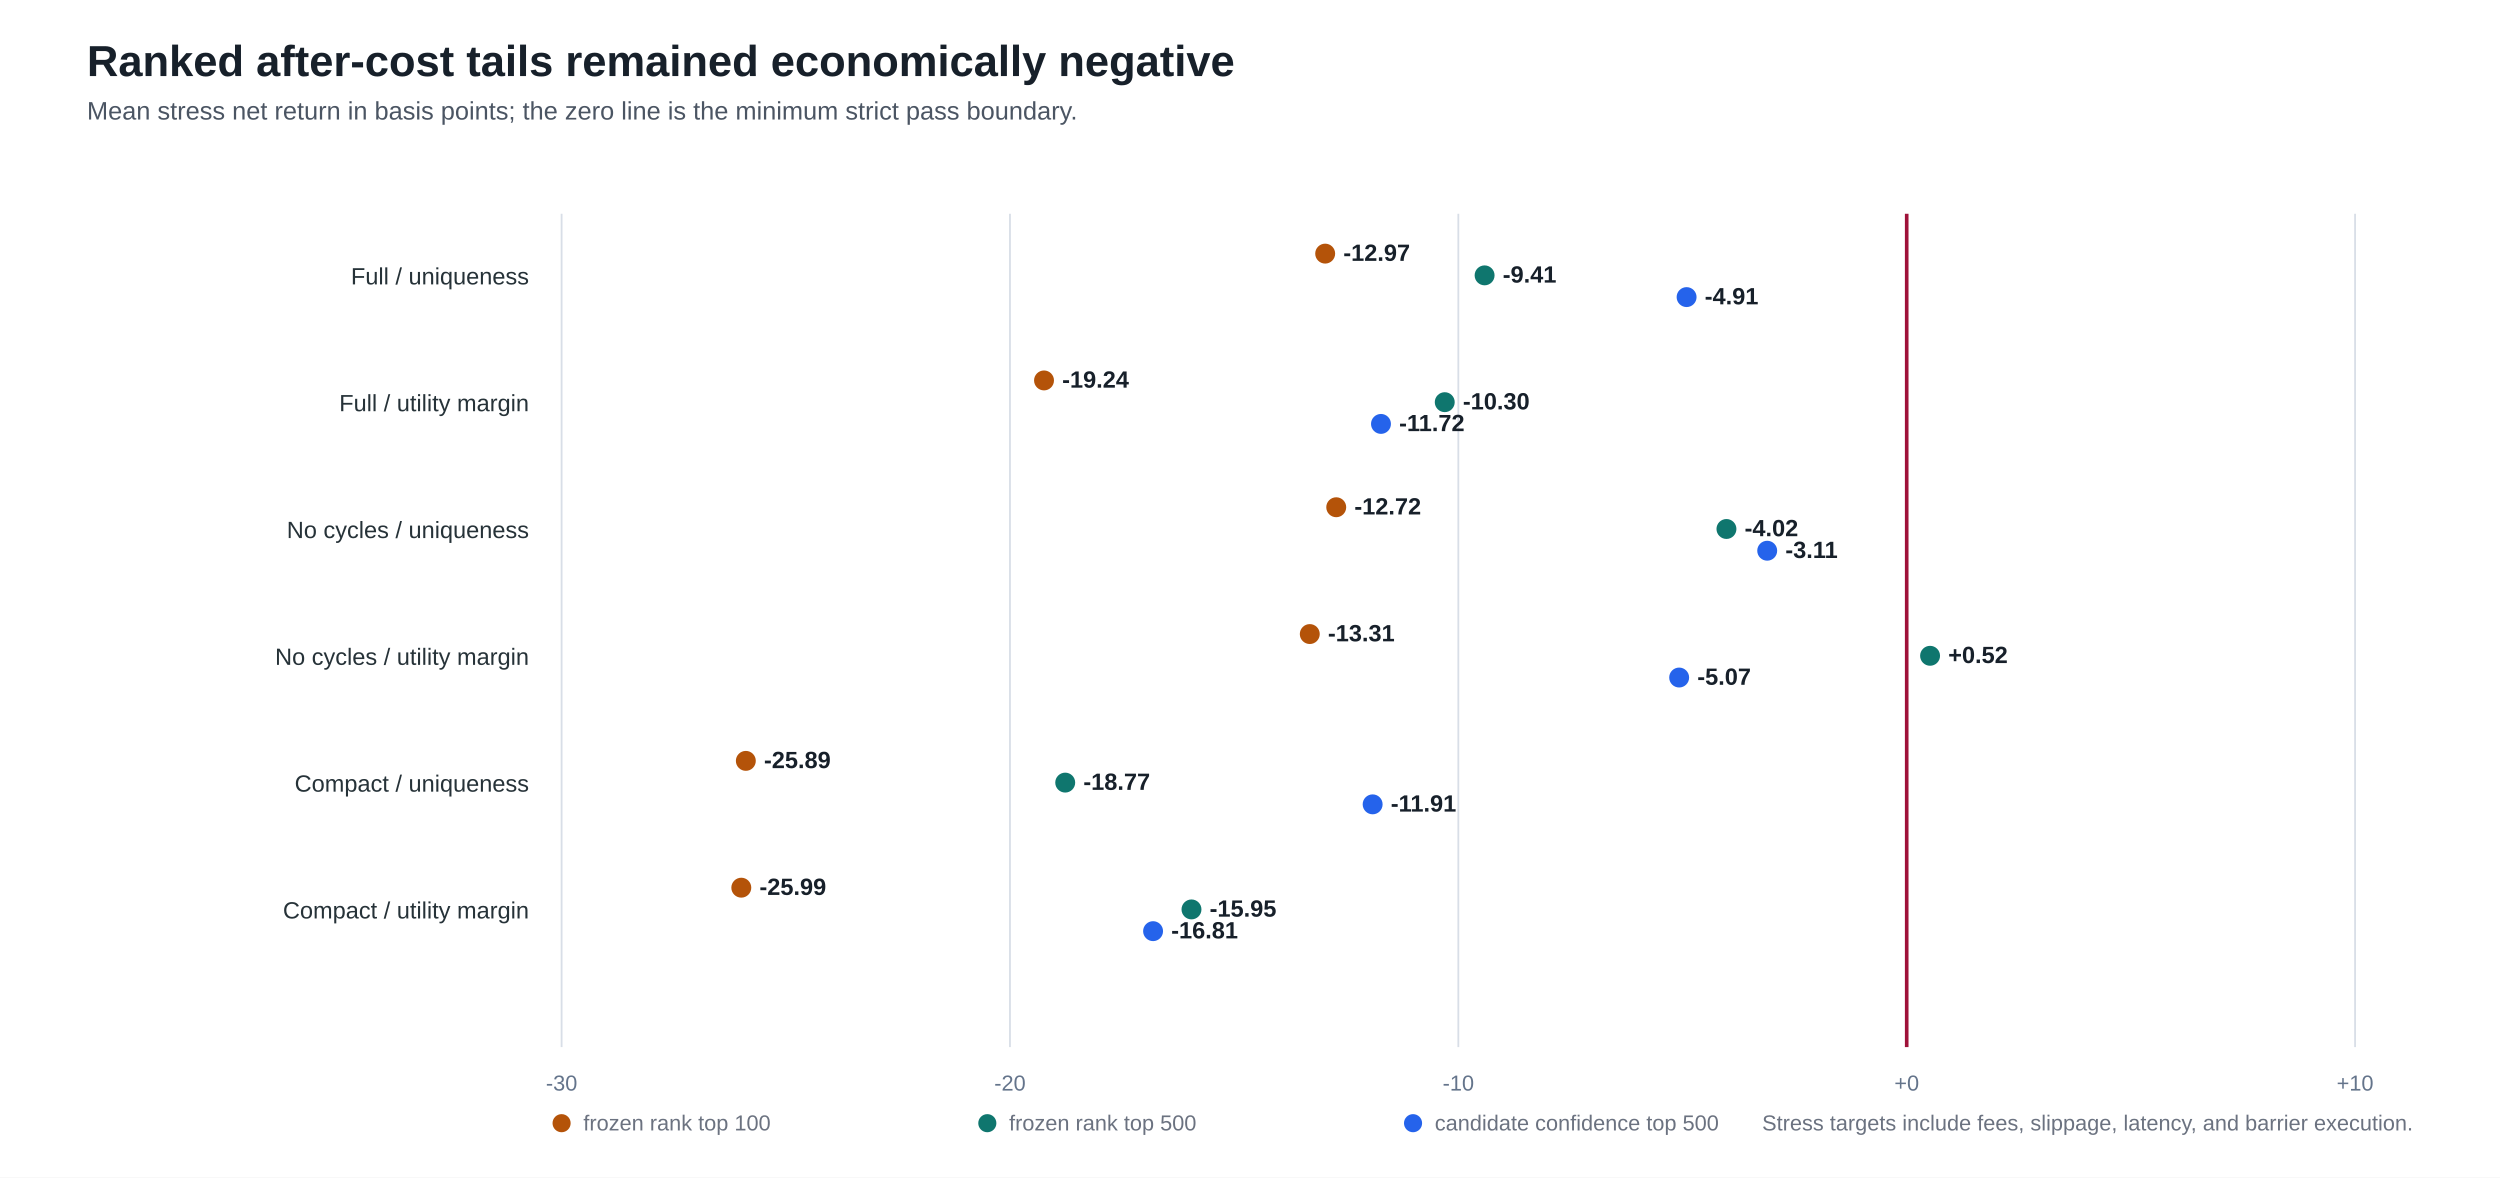
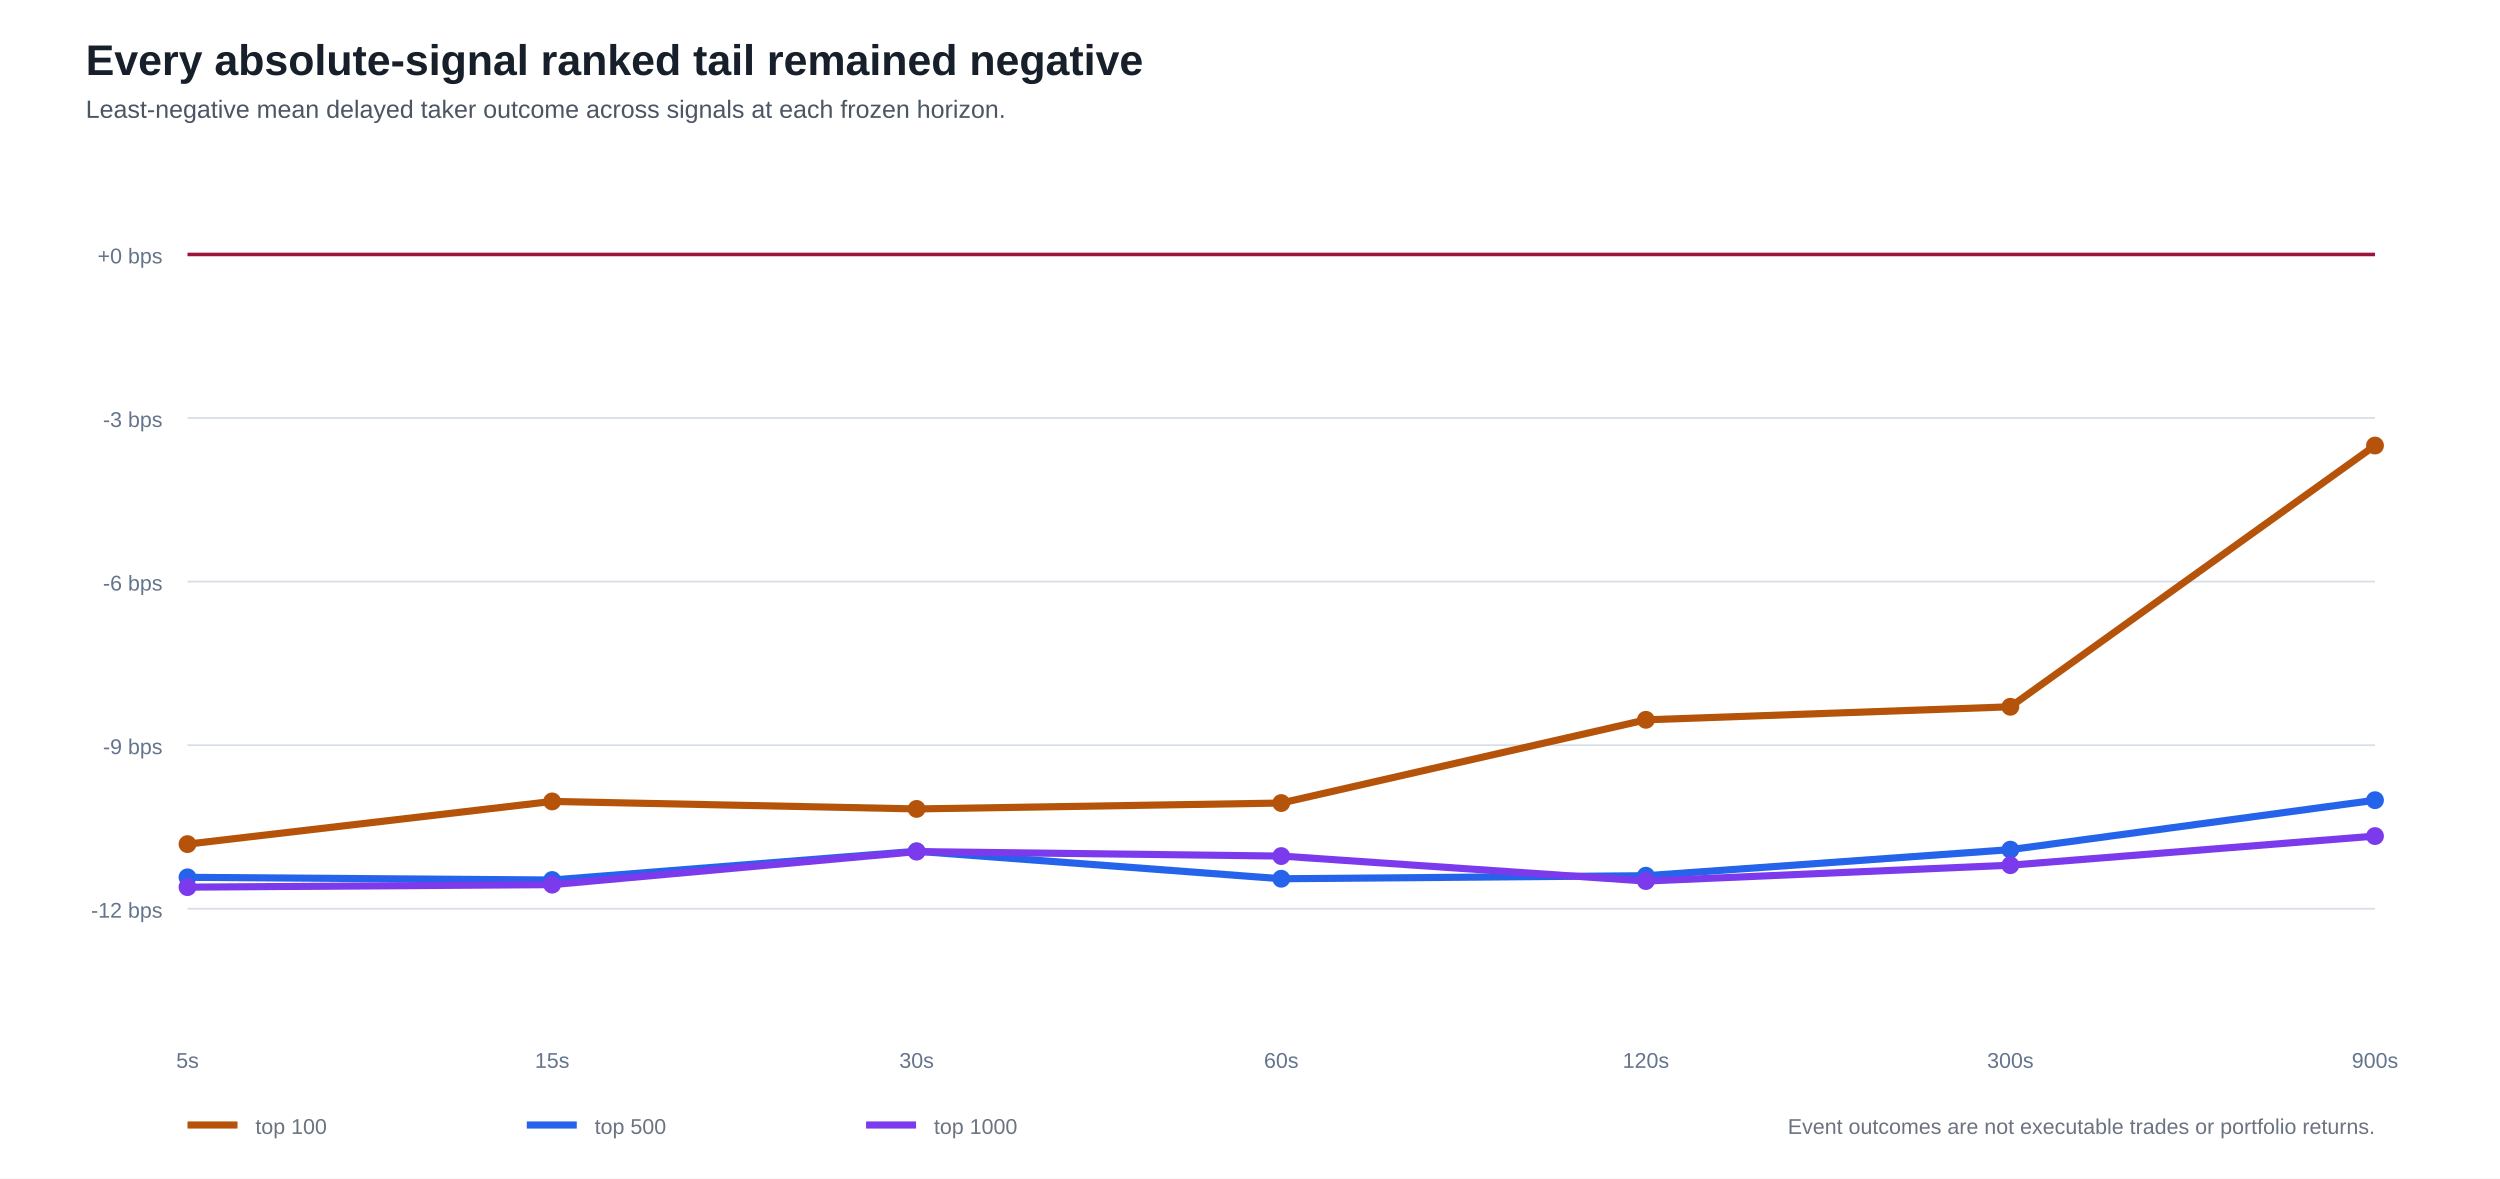
- <svg xmlns="http://www.w3.org/2000/svg" width="1380" height="650" viewBox="0 0 1380 650" role="img">
+ <svg xmlns="http://www.w3.org/2000/svg" width="1400" height="660" viewBox="0 0 1400 660" role="img">
  <rect width="100%" height="100%" fill="#ffffff" />
-   <style>text{font-family:"Segoe UI",Arial,sans-serif;letter-spacing:0}.title{font-size:24px;font-weight:700;fill:#17202a}.subtitle{font-size:14px;fill:#4b5563}.label{font-size:13px;fill:#263238}.value{font-size:13px;font-weight:650;fill:#17202a}.axis{font-size:12px;fill:#64748b}.note{font-size:12px;fill:#6b7280}.grid{stroke:#d8dee7;stroke-width:1}.zero{stroke:#9f1239;stroke-width:2}.gate{stroke:#b91c1c;stroke-width:2;stroke-dasharray:7 5}</style>
-   <text x="48" y="42" class="title">Ranked after-cost tails remained economically negative</text>
-   <text x="48" y="66" class="subtitle">Mean stress net return in basis points; the zero line is the minimum strict pass boundary.</text>
-   <line x1="310.0" y1="118" x2="310.0" y2="578" class="grid" />
-   <text x="310.0" y="602" text-anchor="middle" class="axis">-30</text>
-   <line x1="557.5" y1="118" x2="557.5" y2="578" class="grid" />
-   <text x="557.5" y="602" text-anchor="middle" class="axis">-20</text>
-   <line x1="805.0" y1="118" x2="805.0" y2="578" class="grid" />
-   <text x="805.0" y="602" text-anchor="middle" class="axis">-10</text>
-   <line x1="1052.5" y1="118" x2="1052.5" y2="578" class="zero" />
-   <text x="1052.5" y="602" text-anchor="middle" class="axis">+0</text>
-   <line x1="1300.0" y1="118" x2="1300.0" y2="578" class="grid" />
-   <text x="1300.0" y="602" text-anchor="middle" class="axis">+10</text>
-   <text x="292" y="157" text-anchor="end" class="label">Full / uniqueness</text>
-   <circle cx="731.5" cy="140" r="6" fill="#b45309" stroke="#ffffff" stroke-width="1" />
-   <text x="741.5" y="144" class="value">-12.97</text>
-   <circle cx="819.5" cy="152" r="6" fill="#0f766e" stroke="#ffffff" stroke-width="1" />
-   <text x="829.5" y="156" class="value">-9.41</text>
-   <circle cx="931.0" cy="164" r="6" fill="#2563eb" stroke="#ffffff" stroke-width="1" />
-   <text x="941.0" y="168" class="value">-4.91</text>
-   <text x="292" y="227" text-anchor="end" class="label">Full / utility margin</text>
-   <circle cx="576.3" cy="210" r="6" fill="#b45309" stroke="#ffffff" stroke-width="1" />
-   <text x="586.3" y="214" class="value">-19.24</text>
-   <circle cx="797.5" cy="222" r="6" fill="#0f766e" stroke="#ffffff" stroke-width="1" />
-   <text x="807.5" y="226" class="value">-10.30</text>
-   <circle cx="762.3" cy="234" r="6" fill="#2563eb" stroke="#ffffff" stroke-width="1" />
-   <text x="772.3" y="238" class="value">-11.72</text>
-   <text x="292" y="297" text-anchor="end" class="label">No cycles / uniqueness</text>
-   <circle cx="737.6" cy="280" r="6" fill="#b45309" stroke="#ffffff" stroke-width="1" />
-   <text x="747.6" y="284" class="value">-12.72</text>
-   <circle cx="953.0" cy="292" r="6" fill="#0f766e" stroke="#ffffff" stroke-width="1" />
-   <text x="963.0" y="296" class="value">-4.02</text>
-   <circle cx="975.5" cy="304" r="6" fill="#2563eb" stroke="#ffffff" stroke-width="1" />
-   <text x="985.5" y="308" class="value">-3.11</text>
-   <text x="292" y="367" text-anchor="end" class="label">No cycles / utility margin</text>
-   <circle cx="723.0" cy="350" r="6" fill="#b45309" stroke="#ffffff" stroke-width="1" />
-   <text x="733.0" y="354" class="value">-13.31</text>
-   <circle cx="1065.4" cy="362" r="6" fill="#0f766e" stroke="#ffffff" stroke-width="1" />
-   <text x="1075.4" y="366" class="value">+0.52</text>
-   <circle cx="926.9" cy="374" r="6" fill="#2563eb" stroke="#ffffff" stroke-width="1" />
-   <text x="936.9" y="378" class="value">-5.07</text>
-   <text x="292" y="437" text-anchor="end" class="label">Compact / uniqueness</text>
-   <circle cx="411.7" cy="420" r="6" fill="#b45309" stroke="#ffffff" stroke-width="1" />
-   <text x="421.7" y="424" class="value">-25.89</text>
-   <circle cx="588.0" cy="432" r="6" fill="#0f766e" stroke="#ffffff" stroke-width="1" />
-   <text x="598.0" y="436" class="value">-18.77</text>
-   <circle cx="757.7" cy="444" r="6" fill="#2563eb" stroke="#ffffff" stroke-width="1" />
-   <text x="767.7" y="448" class="value">-11.91</text>
-   <text x="292" y="507" text-anchor="end" class="label">Compact / utility margin</text>
-   <circle cx="409.2" cy="490" r="6" fill="#b45309" stroke="#ffffff" stroke-width="1" />
-   <text x="419.2" y="494" class="value">-25.99</text>
-   <circle cx="657.7" cy="502" r="6" fill="#0f766e" stroke="#ffffff" stroke-width="1" />
-   <text x="667.7" y="506" class="value">-15.95</text>
-   <circle cx="636.5" cy="514" r="6" fill="#2563eb" stroke="#ffffff" stroke-width="1" />
-   <text x="646.5" y="518" class="value">-16.81</text>
-   <circle cx="310" cy="620" r="5" fill="#b45309" />
-   <text x="322" y="624" class="note">frozen rank top 100</text>
-   <circle cx="545" cy="620" r="5" fill="#0f766e" />
-   <text x="557" y="624" class="note">frozen rank top 500</text>
-   <circle cx="780" cy="620" r="5" fill="#2563eb" />
-   <text x="792" y="624" class="note">candidate confidence top 500</text>
-   <text x="1332" y="624" text-anchor="end" class="note">Stress targets include fees, slippage, latency, and barrier execution.</text>
+   <style>text{font-family:"Segoe UI",Arial,sans-serif;letter-spacing:0}.title{font-size:24px;font-weight:700;fill:#17202a}.subtitle{font-size:14px;fill:#4b5563}.label{font-size:13px;fill:#263238}.value{font-size:13px;font-weight:650;fill:#17202a}.axis{font-size:12px;fill:#64748b}.note{font-size:12px;fill:#6b7280}.grid{stroke:#d8dee7;stroke-width:1}.zero{stroke:#9f1239;stroke-width:2}.chance{stroke:#334155;stroke-width:2;stroke-dasharray:7 5}</style>
+   <text x="48" y="42" class="title">Every absolute-signal ranked tail remained negative</text>
+   <text x="48" y="66" class="subtitle">Least-negative mean delayed taker outcome across signals at each frozen horizon.</text>
+   <line x1="105" y1="508.9" x2="1330" y2="508.9" class="grid" />
+   <text x="91" y="513.9" text-anchor="end" class="axis">-12 bps</text>
+   <line x1="105" y1="417.3" x2="1330" y2="417.3" class="grid" />
+   <text x="91" y="422.3" text-anchor="end" class="axis">-9 bps</text>
+   <line x1="105" y1="325.7" x2="1330" y2="325.7" class="grid" />
+   <text x="91" y="330.7" text-anchor="end" class="axis">-6 bps</text>
+   <line x1="105" y1="234.1" x2="1330" y2="234.1" class="grid" />
+   <text x="91" y="239.1" text-anchor="end" class="axis">-3 bps</text>
+   <line x1="105" y1="142.5" x2="1330" y2="142.5" class="zero" />
+   <text x="91" y="147.5" text-anchor="end" class="axis">+0 bps</text>
+   <polyline points="105.0,472.7 309.2,448.8 513.3,453.0 717.5,449.7 921.7,403.1 1125.8,395.8 1330.0,249.5" fill="none" stroke="#b45309" stroke-width="4" />
+   <circle cx="105.0" cy="472.7" r="5" fill="#b45309" />
+   <circle cx="309.2" cy="448.8" r="5" fill="#b45309" />
+   <circle cx="513.3" cy="453.0" r="5" fill="#b45309" />
+   <circle cx="717.5" cy="449.7" r="5" fill="#b45309" />
+   <circle cx="921.7" cy="403.1" r="5" fill="#b45309" />
+   <circle cx="1125.8" cy="395.8" r="5" fill="#b45309" />
+   <circle cx="1330.0" cy="249.5" r="5" fill="#b45309" />
+   <polyline points="105.0,491.3 309.2,492.8 513.3,476.7 717.5,492.1 921.7,490.4 1125.8,475.8 1330.0,448.1" fill="none" stroke="#2563eb" stroke-width="4" />
+   <circle cx="105.0" cy="491.3" r="5" fill="#2563eb" />
+   <circle cx="309.2" cy="492.8" r="5" fill="#2563eb" />
+   <circle cx="513.3" cy="476.7" r="5" fill="#2563eb" />
+   <circle cx="717.5" cy="492.1" r="5" fill="#2563eb" />
+   <circle cx="921.7" cy="490.4" r="5" fill="#2563eb" />
+   <circle cx="1125.8" cy="475.8" r="5" fill="#2563eb" />
+   <circle cx="1330.0" cy="448.1" r="5" fill="#2563eb" />
+   <polyline points="105.0,496.8 309.2,495.4 513.3,476.9 717.5,479.4 921.7,493.4 1125.8,484.5 1330.0,468.2" fill="none" stroke="#7c3aed" stroke-width="4" />
+   <circle cx="105.0" cy="496.8" r="5" fill="#7c3aed" />
+   <circle cx="309.2" cy="495.4" r="5" fill="#7c3aed" />
+   <circle cx="513.3" cy="476.9" r="5" fill="#7c3aed" />
+   <circle cx="717.5" cy="479.4" r="5" fill="#7c3aed" />
+   <circle cx="921.7" cy="493.4" r="5" fill="#7c3aed" />
+   <circle cx="1125.8" cy="484.5" r="5" fill="#7c3aed" />
+   <circle cx="1330.0" cy="468.2" r="5" fill="#7c3aed" />
+   <text x="105.0" y="598" text-anchor="middle" class="axis">5s</text>
+   <text x="309.2" y="598" text-anchor="middle" class="axis">15s</text>
+   <text x="513.3" y="598" text-anchor="middle" class="axis">30s</text>
+   <text x="717.5" y="598" text-anchor="middle" class="axis">60s</text>
+   <text x="921.7" y="598" text-anchor="middle" class="axis">120s</text>
+   <text x="1125.8" y="598" text-anchor="middle" class="axis">300s</text>
+   <text x="1330.0" y="598" text-anchor="middle" class="axis">900s</text>
+   <line x1="105" y1="630" x2="133" y2="630" stroke="#b45309" stroke-width="4" />
+   <text x="143" y="635" class="note">top 100</text>
+   <line x1="295" y1="630" x2="323" y2="630" stroke="#2563eb" stroke-width="4" />
+   <text x="333" y="635" class="note">top 500</text>
+   <line x1="485" y1="630" x2="513" y2="630" stroke="#7c3aed" stroke-width="4" />
+   <text x="523" y="635" class="note">top 1000</text>
+   <text x="1330" y="635" text-anchor="end" class="note">Event outcomes are not executable trades or portfolio returns.</text>
</svg>
